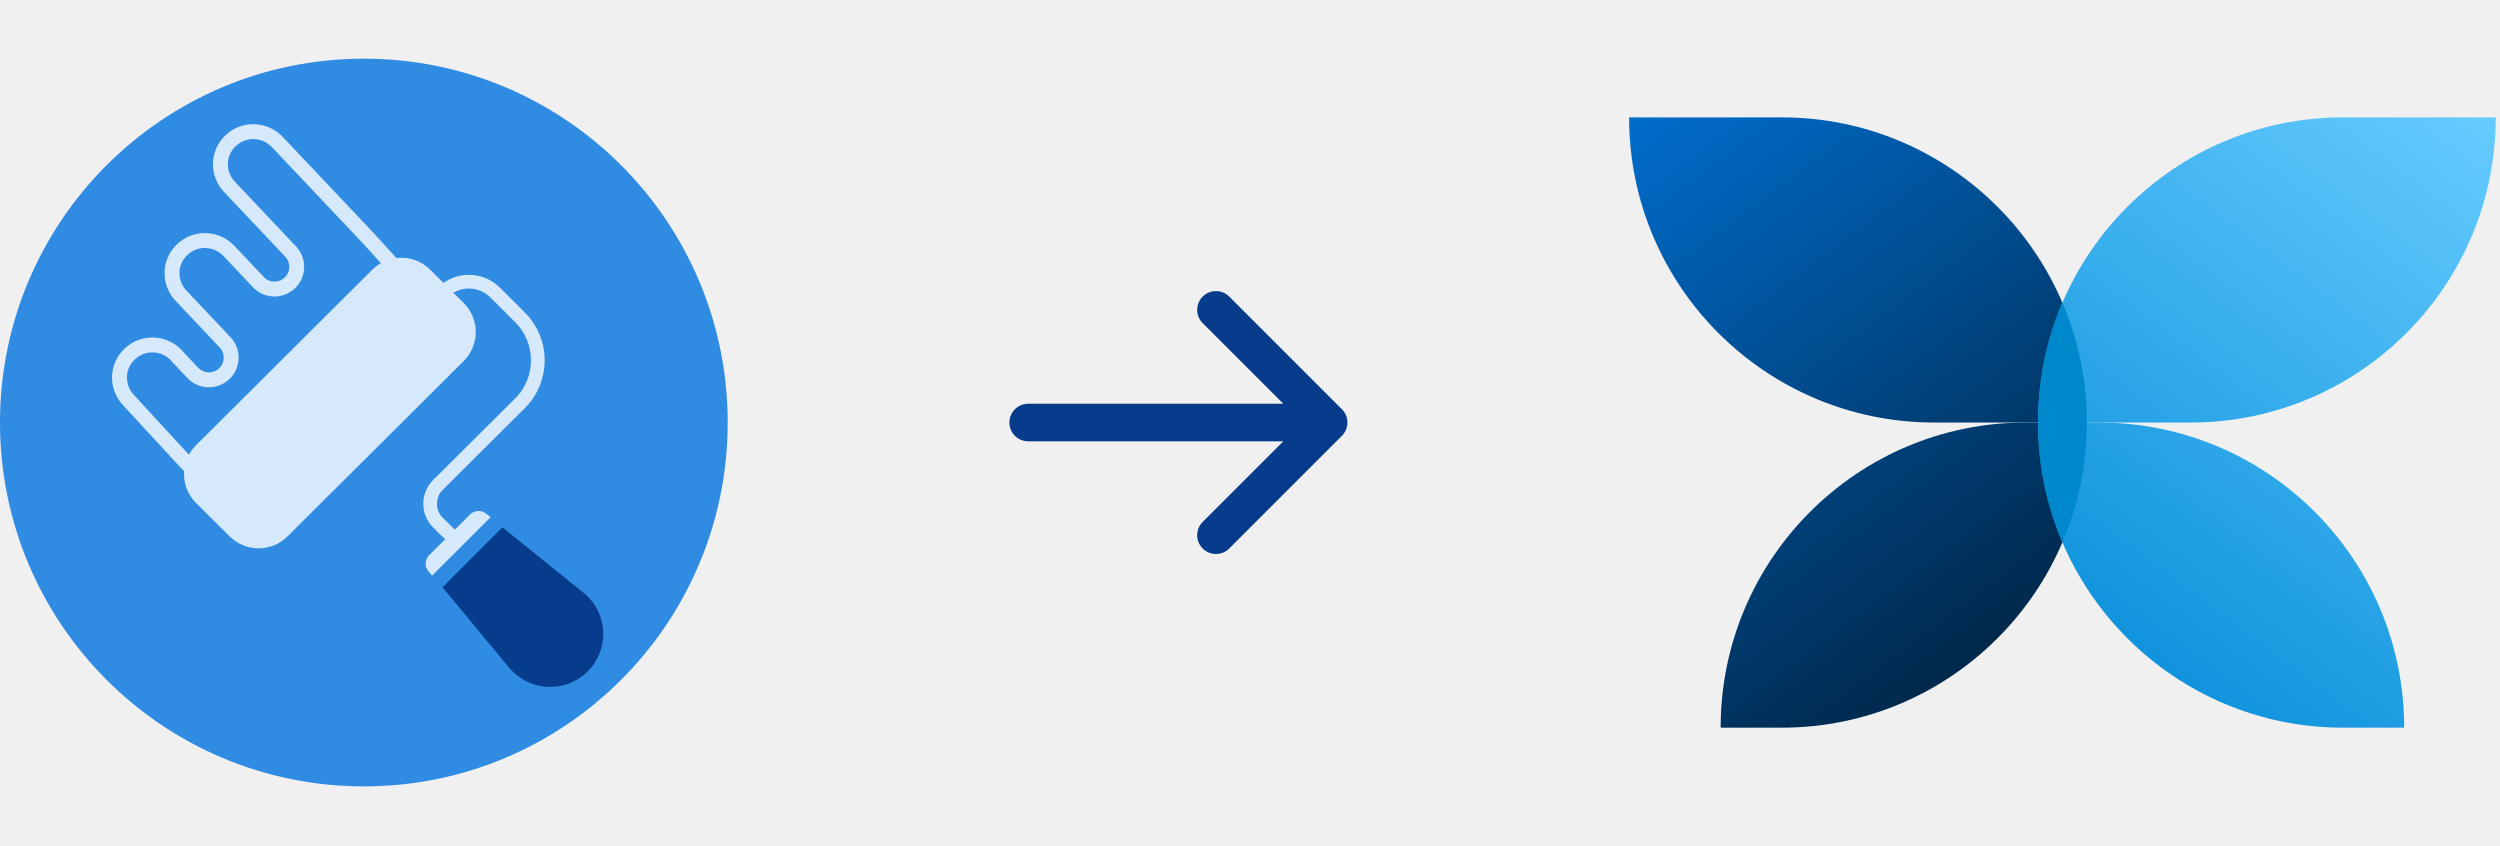
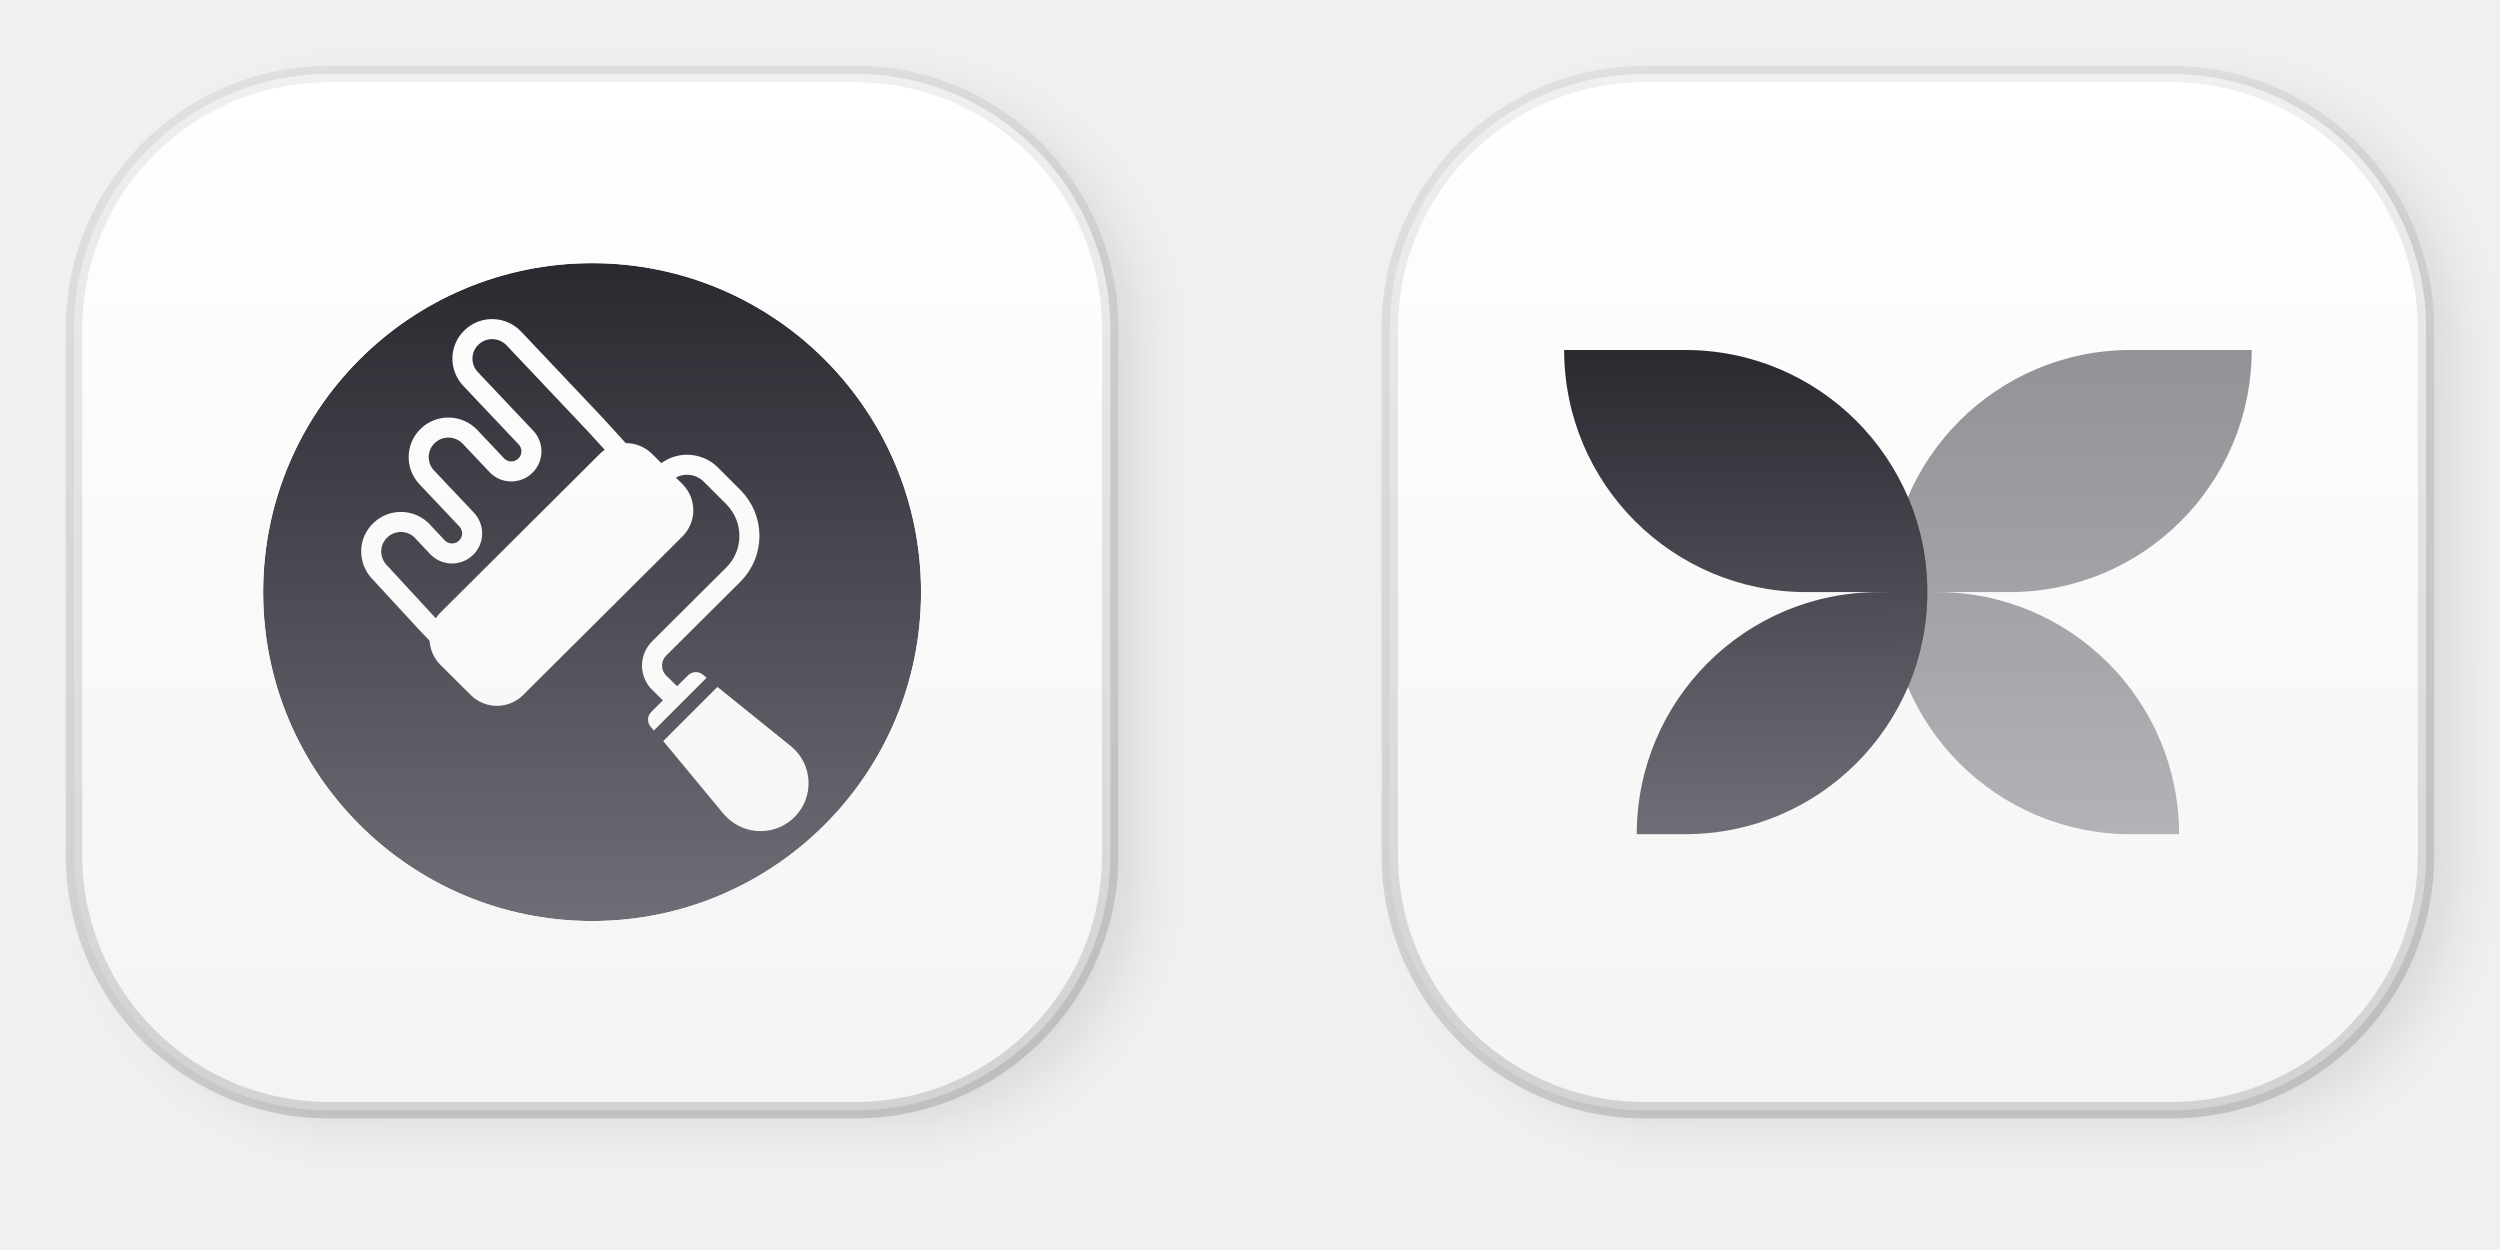
- <svg xmlns="http://www.w3.org/2000/svg" width="213" height="72" viewBox="0 0 213 72" fill="none" role="img" aria-label="Renovate to Changesets">
-   <g transform="translate(0 5) scale(1.9375)">
-     <circle cx="16" cy="16" r="16" fill="#308BE3" />
-     <g fill="none" transform="translate(1.71 1.435) scale(0.8864)">
-       <path d="M6.818 13.093C6.199 12.444 5.172 12.405 4.514 13.025C3.855 13.635 3.826 14.661 4.446 15.32L7.07 18.166L7.612 18.728L17.749 8.833L16.374 7.322L14.883 5.744L11.824 2.51C11.204 1.862 10.178 1.823 9.519 2.443C8.861 3.053 8.832 4.079 9.452 4.737L12.492 7.952C12.908 8.397 12.889 9.094 12.443 9.51C11.998 9.927 11.301 9.907 10.885 9.462L9.423 7.913C8.803 7.264 7.777 7.226 7.118 7.845C6.46 8.455 6.431 9.481 7.051 10.14L9.239 12.454C9.655 12.899 9.636 13.596 9.19 14.013C8.745 14.429 8.048 14.41 7.631 13.964L6.818 13.102" stroke="#D6E9FB" stroke-width="0.74" stroke-linecap="round" stroke-linejoin="round" />
-       <path d="M20.024 9.985C20.383 9.627 20.857 9.443 21.332 9.443C21.806 9.443 22.28 9.627 22.639 9.985L23.868 11.214C25.049 12.396 25.049 14.303 23.868 15.475L19.802 19.522C19.279 20.044 19.279 20.887 19.802 21.4L20.46 22.049" stroke="#D6E9FB" stroke-width="0.68" stroke-linecap="round" stroke-linejoin="round" />
-       <path d="M12.25 13.645L8.058 17.818C7.409 18.466 7.409 19.512 8.058 20.161L8.222 20.325L9.723 21.816C10.372 22.465 11.427 22.465 12.076 21.816L12.686 21.206L14.535 19.367L15.813 18.098L17.875 16.046L20.819 13.112C21.467 12.463 21.467 11.418 20.819 10.769L19.153 9.113C18.505 8.465 17.449 8.465 16.8 9.113L12.25 13.645Z" fill="#D6E9FB" stroke="#D6E9FB" stroke-width="0.74" stroke-linecap="round" stroke-linejoin="round" />
-       <path d="M19.511 24.024L22.406 21.129L22.193 20.955C21.951 20.761 21.612 20.78 21.39 20.993L19.366 23.007C19.143 23.23 19.134 23.578 19.327 23.811L19.502 24.024H19.511Z" fill="#D6E9FB" />
-       <path d="M27.053 24.905L22.997 21.632L20.024 24.605L23.335 28.603C23.384 28.661 23.442 28.719 23.5 28.777C24.517 29.794 26.192 29.814 27.228 28.777C28.322 27.683 28.244 25.892 27.053 24.905Z" fill="#073C8C" />
-     </g>
+ <svg xmlns="http://www.w3.org/2000/svg" width="152" height="76" viewBox="0 0 152 76" fill="none" role="img" aria-label="Renovate to Changesets">
+   <style>
+     @media (prefers-reduced-motion: reduce) {
+       .sheen {
+         display: none;
+       }
+     }
+   </style>
+   <defs>
+     <linearGradient id="tile-fill" x1="0" y1="0" x2="0" y2="1">
+       <stop stop-color="#FFFFFF" />
+       <stop offset="1" stop-color="#F4F4F5" />
+     </linearGradient>
+     <linearGradient id="tile-border" x1="0" y1="0" x2="0" y2="1">
+       <stop stop-color="#000000" stop-opacity="0.06" />
+       <stop offset="1" stop-color="#000000" stop-opacity="0.14" />
+     </linearGradient>
+     <filter id="tile-shadow" x="-20%" y="-20%" width="140%" height="140%">
+       <feDropShadow dy="1" stdDeviation="1.5" flood-color="#000000" flood-opacity="0.09" />
+     </filter>
+     <linearGradient id="sheen" x1="-40" y1="0" x2="0" y2="20" gradientUnits="userSpaceOnUse">
+       <stop stop-color="#000000" stop-opacity="0" />
+       <stop offset="0.5" stop-color="#000000" stop-opacity="0.22" />
+       <stop offset="1" stop-color="#000000" stop-opacity="0" />
+       <animateTransform attributeName="gradientTransform" type="translate" values="0 0;232 0;232 0" keyTimes="0;0.6;1" calcMode="spline" keySplines="0.4 0 0.2 1;0 0 1 1" dur="5.333s" repeatCount="indefinite" />
+     </linearGradient>
+     <linearGradient id="renovate-fill" x1="0" y1="0" x2="0" y2="32" gradientUnits="userSpaceOnUse">
+       <stop stop-color="#282A30" />
+       <stop offset="1" stop-color="#6F6E77" />
+     </linearGradient>
+     <linearGradient id="changesets-fill" x1="0" y1="0" x2="0" y2="92" gradientUnits="userSpaceOnUse">
+       <stop stop-color="#282A30" />
+       <stop offset="1" stop-color="#6F6E77" />
+     </linearGradient>
+     <mask id="renovate-roller">
+       <circle cx="16" cy="16" r="16" fill="#FFFFFF" />
+       <g stroke="#000000" stroke-linecap="round" stroke-linejoin="round" transform="translate(1.71 1.435) scale(0.8864)">
+         <path d="M6.818 13.093C6.199 12.444 5.172 12.405 4.514 13.025C3.855 13.635 3.826 14.661 4.446 15.32L7.07 18.166L7.612 18.728L17.749 8.833L16.374 7.322L14.883 5.744L11.824 2.51C11.204 1.862 10.178 1.823 9.519 2.443C8.861 3.053 8.832 4.079 9.452 4.737L12.492 7.952C12.908 8.397 12.889 9.094 12.443 9.51C11.998 9.927 11.301 9.907 10.885 9.462L9.423 7.913C8.803 7.264 7.777 7.226 7.118 7.845C6.46 8.455 6.431 9.481 7.051 10.14L9.239 12.454C9.655 12.899 9.636 13.596 9.19 14.013C8.745 14.429 8.048 14.41 7.631 13.964L6.818 13.102" stroke-width="1.1" />
+         <path d="M20.024 9.985C20.383 9.627 20.857 9.443 21.332 9.443C21.806 9.443 22.28 9.627 22.639 9.985L23.868 11.214C25.049 12.396 25.049 14.303 23.868 15.475L19.802 19.522C19.279 20.044 19.279 20.887 19.802 21.4L20.46 22.049" stroke-width="1.1" />
+         <path d="M12.25 13.645L8.058 17.818C7.409 18.466 7.409 19.512 8.058 20.161L8.222 20.325L9.723 21.816C10.372 22.465 11.427 22.465 12.076 21.816L12.686 21.206L14.535 19.367L15.813 18.098L17.875 16.046L20.819 13.112C21.467 12.463 21.467 11.418 20.819 10.769L19.153 9.113C18.505 8.465 17.449 8.465 16.8 9.113L12.25 13.645Z" fill="#000000" stroke-width="0.74" />
+         <path d="M19.511 24.024L22.406 21.129L22.193 20.955C21.951 20.761 21.612 20.78 21.39 20.993L19.366 23.007C19.143 23.23 19.134 23.578 19.327 23.811L19.502 24.024H19.511Z" fill="#000000" stroke="none" />
+         <path d="M27.053 24.905L22.997 21.632L20.024 24.605L23.335 28.603C23.384 28.661 23.442 28.719 23.5 28.777C24.517 29.794 26.192 29.814 27.228 28.777C28.322 27.683 28.244 25.892 27.053 24.905Z" fill="#000000" stroke="none" />
+       </g>
+     </mask>
+   </defs>
+   <rect x="4.5" y="4.5" width="63" height="63" rx="15.5" fill="url(#tile-fill)" stroke="url(#tile-border)" filter="url(#tile-shadow)" />
+   <rect class="sheen" x="4.5" y="4.5" width="63" height="63" rx="15.5" fill="url(#sheen)" fill-opacity="0.1" stroke="url(#sheen)" />
+   <g transform="translate(16 16) scale(1.25)">
+     <circle cx="16" cy="16" r="16" fill="url(#renovate-fill)" mask="url(#renovate-roller)" />
  </g>
-   <path fill-rule="evenodd" clip-rule="evenodd" transform="translate(81.2 16.8) scale(1.6)" d="M13.293 5.293C13.683 4.902 14.317 4.902 14.707 5.293L20.707 11.293C20.895 11.48 21 11.735 21 12C21 12.265 20.895 12.52 20.707 12.707L14.707 18.707C14.317 19.098 13.683 19.098 13.293 18.707C12.902 18.317 12.902 17.683 13.293 17.293L17.586 13H4C3.448 13 3 12.552 3 12C3 11.448 3.448 11 4 11H17.586L13.293 6.707C12.902 6.317 12.902 5.683 13.293 5.293Z" fill="#073C8C" />
-   <g transform="translate(138.8 10) scale(0.5652174)">
-     <path d="M68.997 45.998C68.997 20.594 48.403 0 22.999 0H0C0 25.404 20.594 45.998 45.998 45.998H68.997Z" fill="url(#cspaint0)" />
-     <path d="M68.997 45.998C68.997 71.402 48.403 91.996 22.999 91.996H13.799C13.799 66.592 34.393 45.998 59.797 45.998L68.997 45.998Z" fill="url(#cspaint1)" />
-     <path d="M61.637 45.998C61.637 20.594 82.231 0 107.635 0H130.634C130.634 25.404 110.04 45.998 84.636 45.998H61.637Z" fill="url(#cspaint2)" />
-     <path d="M61.637 45.998C61.637 71.402 82.231 91.996 107.635 91.996H116.835C116.835 66.592 96.241 45.998 70.837 45.998L61.637 45.998Z" fill="url(#cspaint3)" />
-     <path d="M65.317 27.94C67.686 33.484 68.997 39.588 68.997 45.998C68.997 52.408 67.686 58.511 65.317 64.055C62.948 58.511 61.637 52.408 61.637 45.998C61.637 39.588 62.948 33.484 65.317 27.94Z" fill="#0088CC" />
-     <defs>
-       <linearGradient id="cspaint0" x1="69" y1="92" x2="9.60794e-07" y2="-7.20596e-07" gradientUnits="userSpaceOnUse">
-         <stop stop-color="#001B33" />
-         <stop offset="1" stop-color="#006DCC" />
-       </linearGradient>
-       <linearGradient id="cspaint1" x1="69" y1="92" x2="9.60794e-07" y2="-7.20596e-07" gradientUnits="userSpaceOnUse">
-         <stop stop-color="#001B33" />
-         <stop offset="1" stop-color="#006DCC" />
-       </linearGradient>
-       <linearGradient id="cspaint2" x1="62" y1="92" x2="131" y2="6.93804e-06" gradientUnits="userSpaceOnUse">
-         <stop stop-color="#0089D6" />
-         <stop offset="1" stop-color="#66CCFF" />
-       </linearGradient>
-       <linearGradient id="cspaint3" x1="62" y1="92" x2="131" y2="6.93804e-06" gradientUnits="userSpaceOnUse">
-         <stop stop-color="#0089D6" />
-         <stop offset="1" stop-color="#66CCFF" />
-       </linearGradient>
-     </defs>
+   <rect x="84.5" y="4.5" width="63" height="63" rx="15.5" fill="url(#tile-fill)" stroke="url(#tile-border)" filter="url(#tile-shadow)" />
+   <rect class="sheen" x="84.5" y="4.5" width="63" height="63" rx="15.5" fill="url(#sheen)" fill-opacity="0.1" stroke="url(#sheen)" />
+   <g transform="translate(95.1 21.28) scale(0.32)" fill="url(#changesets-fill)">
+     <path d="M68.997 45.998C68.997 20.594 48.403 0 22.999 0H0C0 25.404 20.594 45.998 45.998 45.998H68.997Z" />
+     <path d="M68.997 45.998C68.997 71.402 48.403 91.996 22.999 91.996H13.799C13.799 66.592 34.393 45.998 59.797 45.998L68.997 45.998Z" />
+     <path d="M61.637 45.998C61.637 20.594 82.231 0 107.635 0H130.634C130.634 25.404 110.04 45.998 84.636 45.998H61.637Z" fill-opacity="0.5" />
+     <path d="M61.637 45.998C61.637 71.402 82.231 91.996 107.635 91.996H116.835C116.835 66.592 96.241 45.998 70.837 45.998L61.637 45.998Z" fill-opacity="0.5" />
+     <path d="M65.317 27.94C67.686 33.484 68.997 39.588 68.997 45.998C68.997 52.408 67.686 58.511 65.317 64.055C62.948 58.511 61.637 52.408 61.637 45.998C61.637 39.588 62.948 33.484 65.317 27.94Z" fill-opacity="0.75" />
  </g>
</svg>
